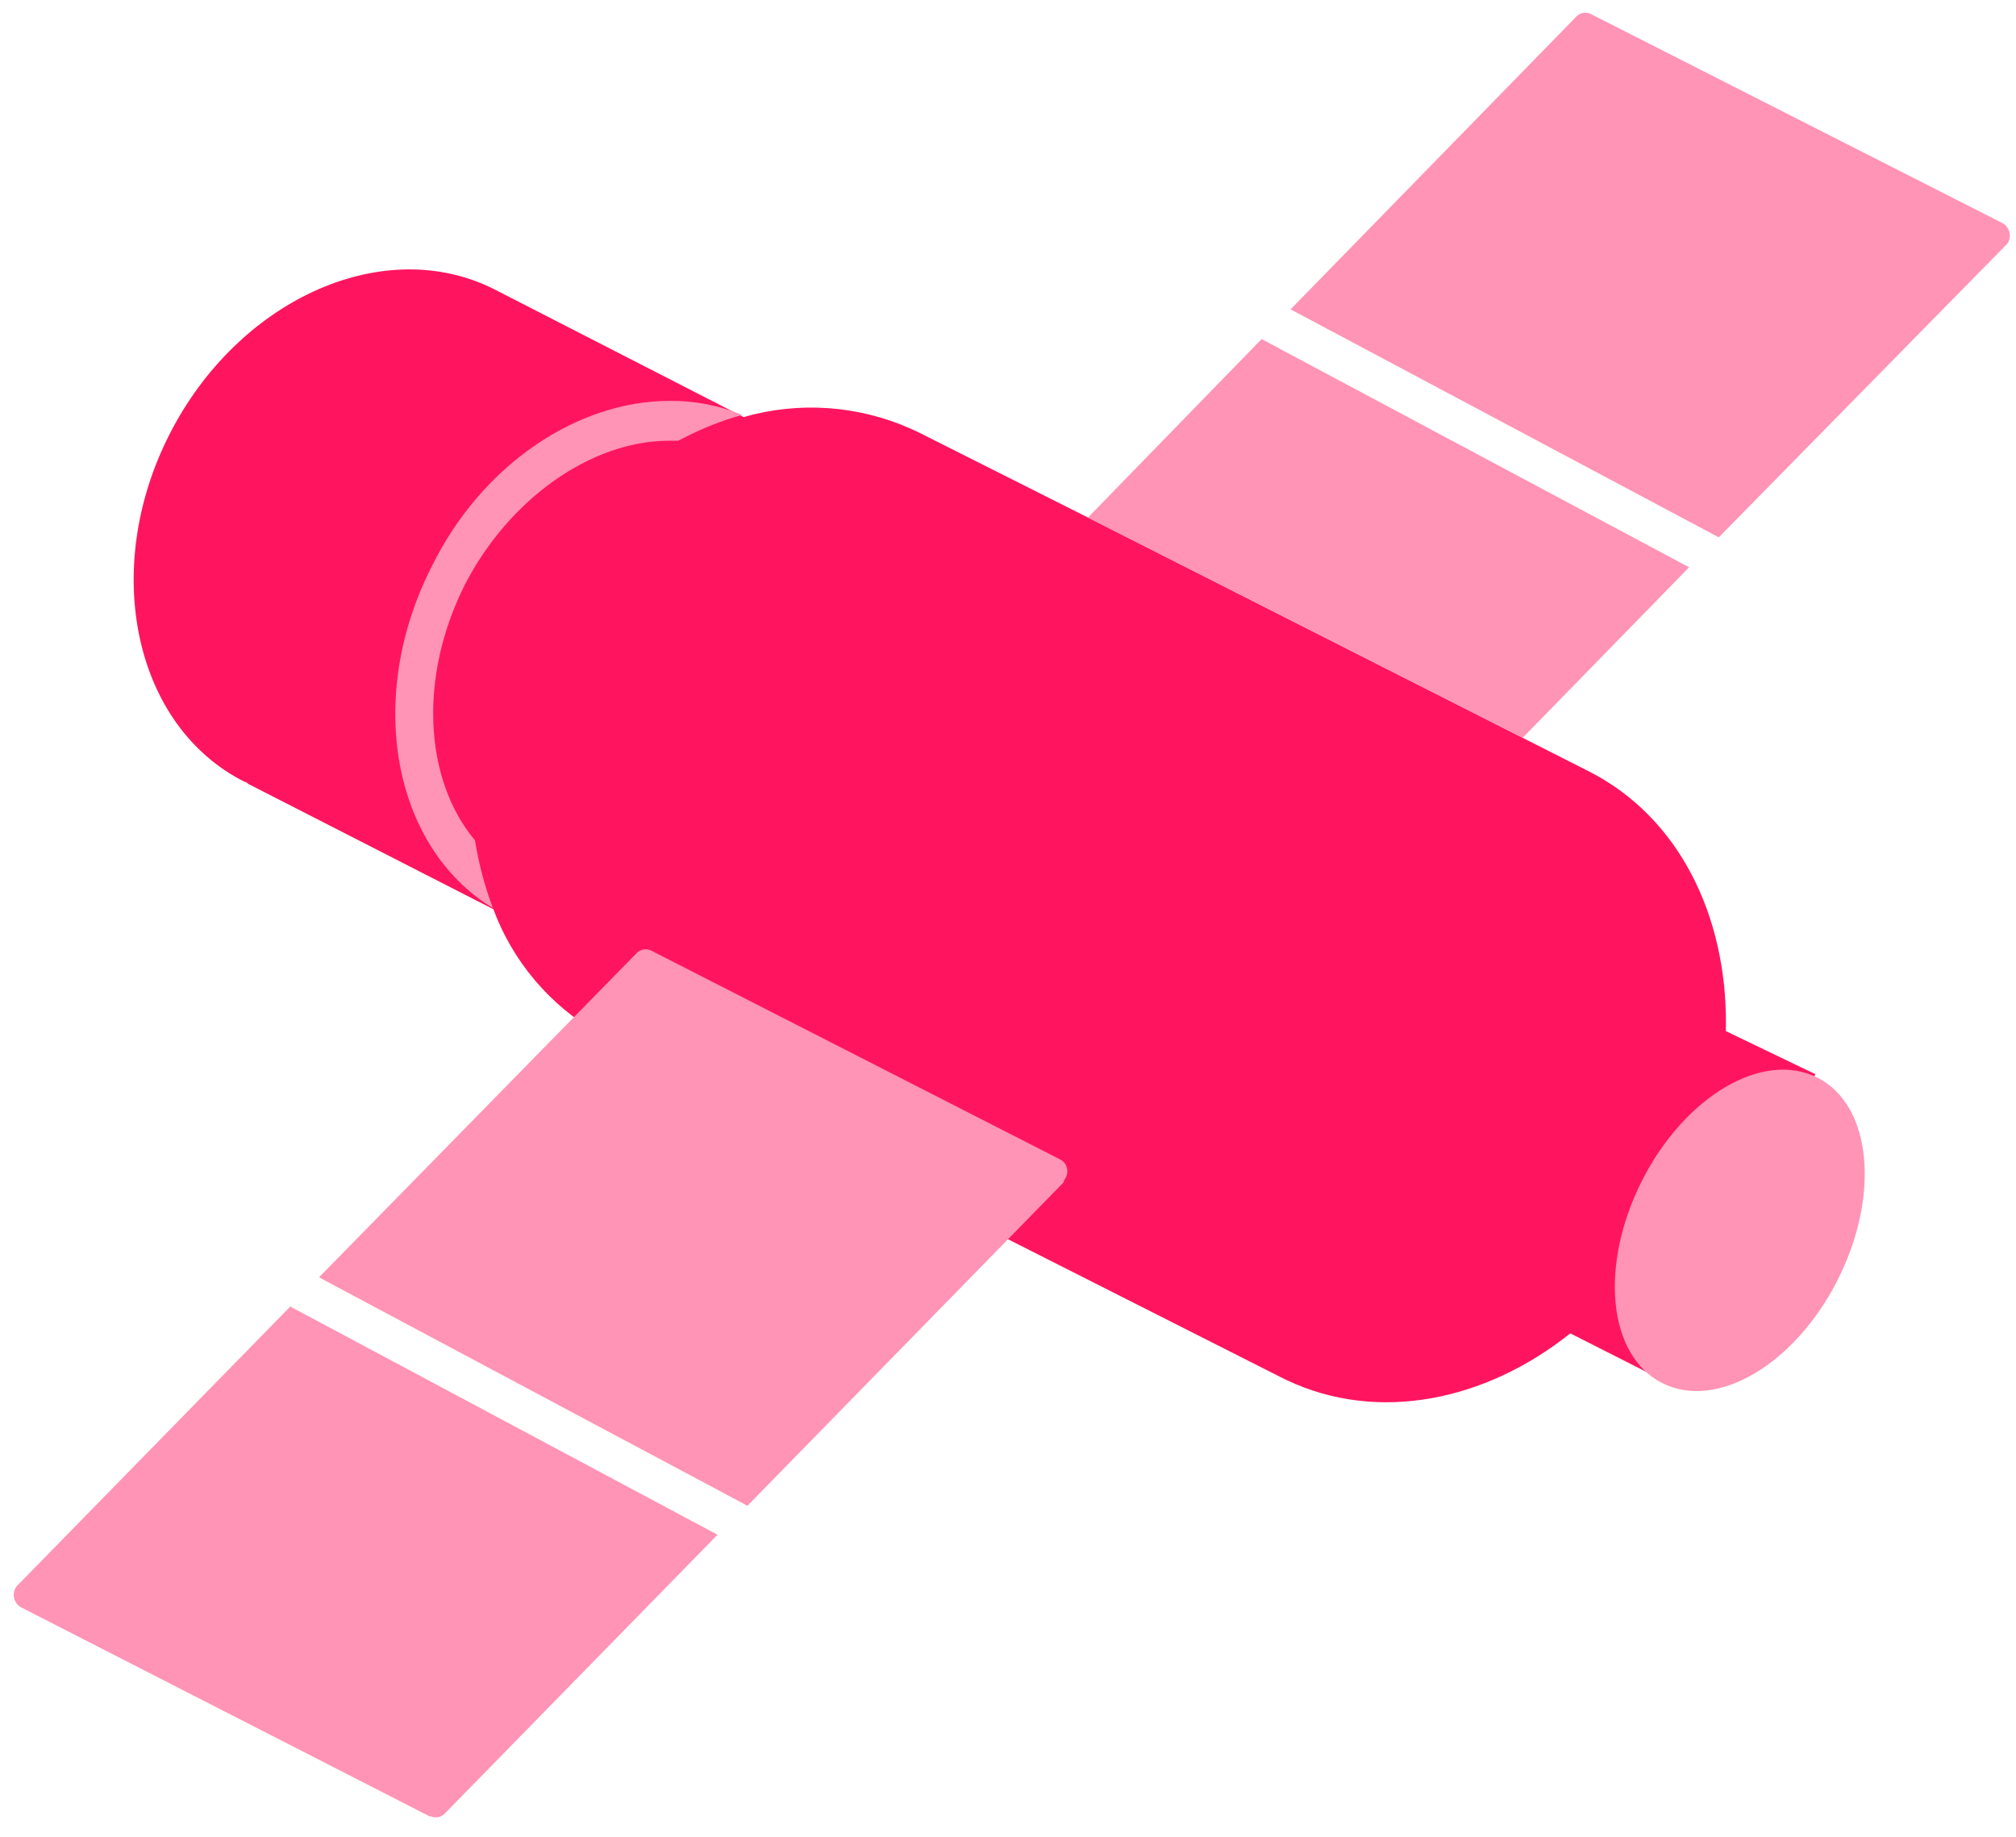
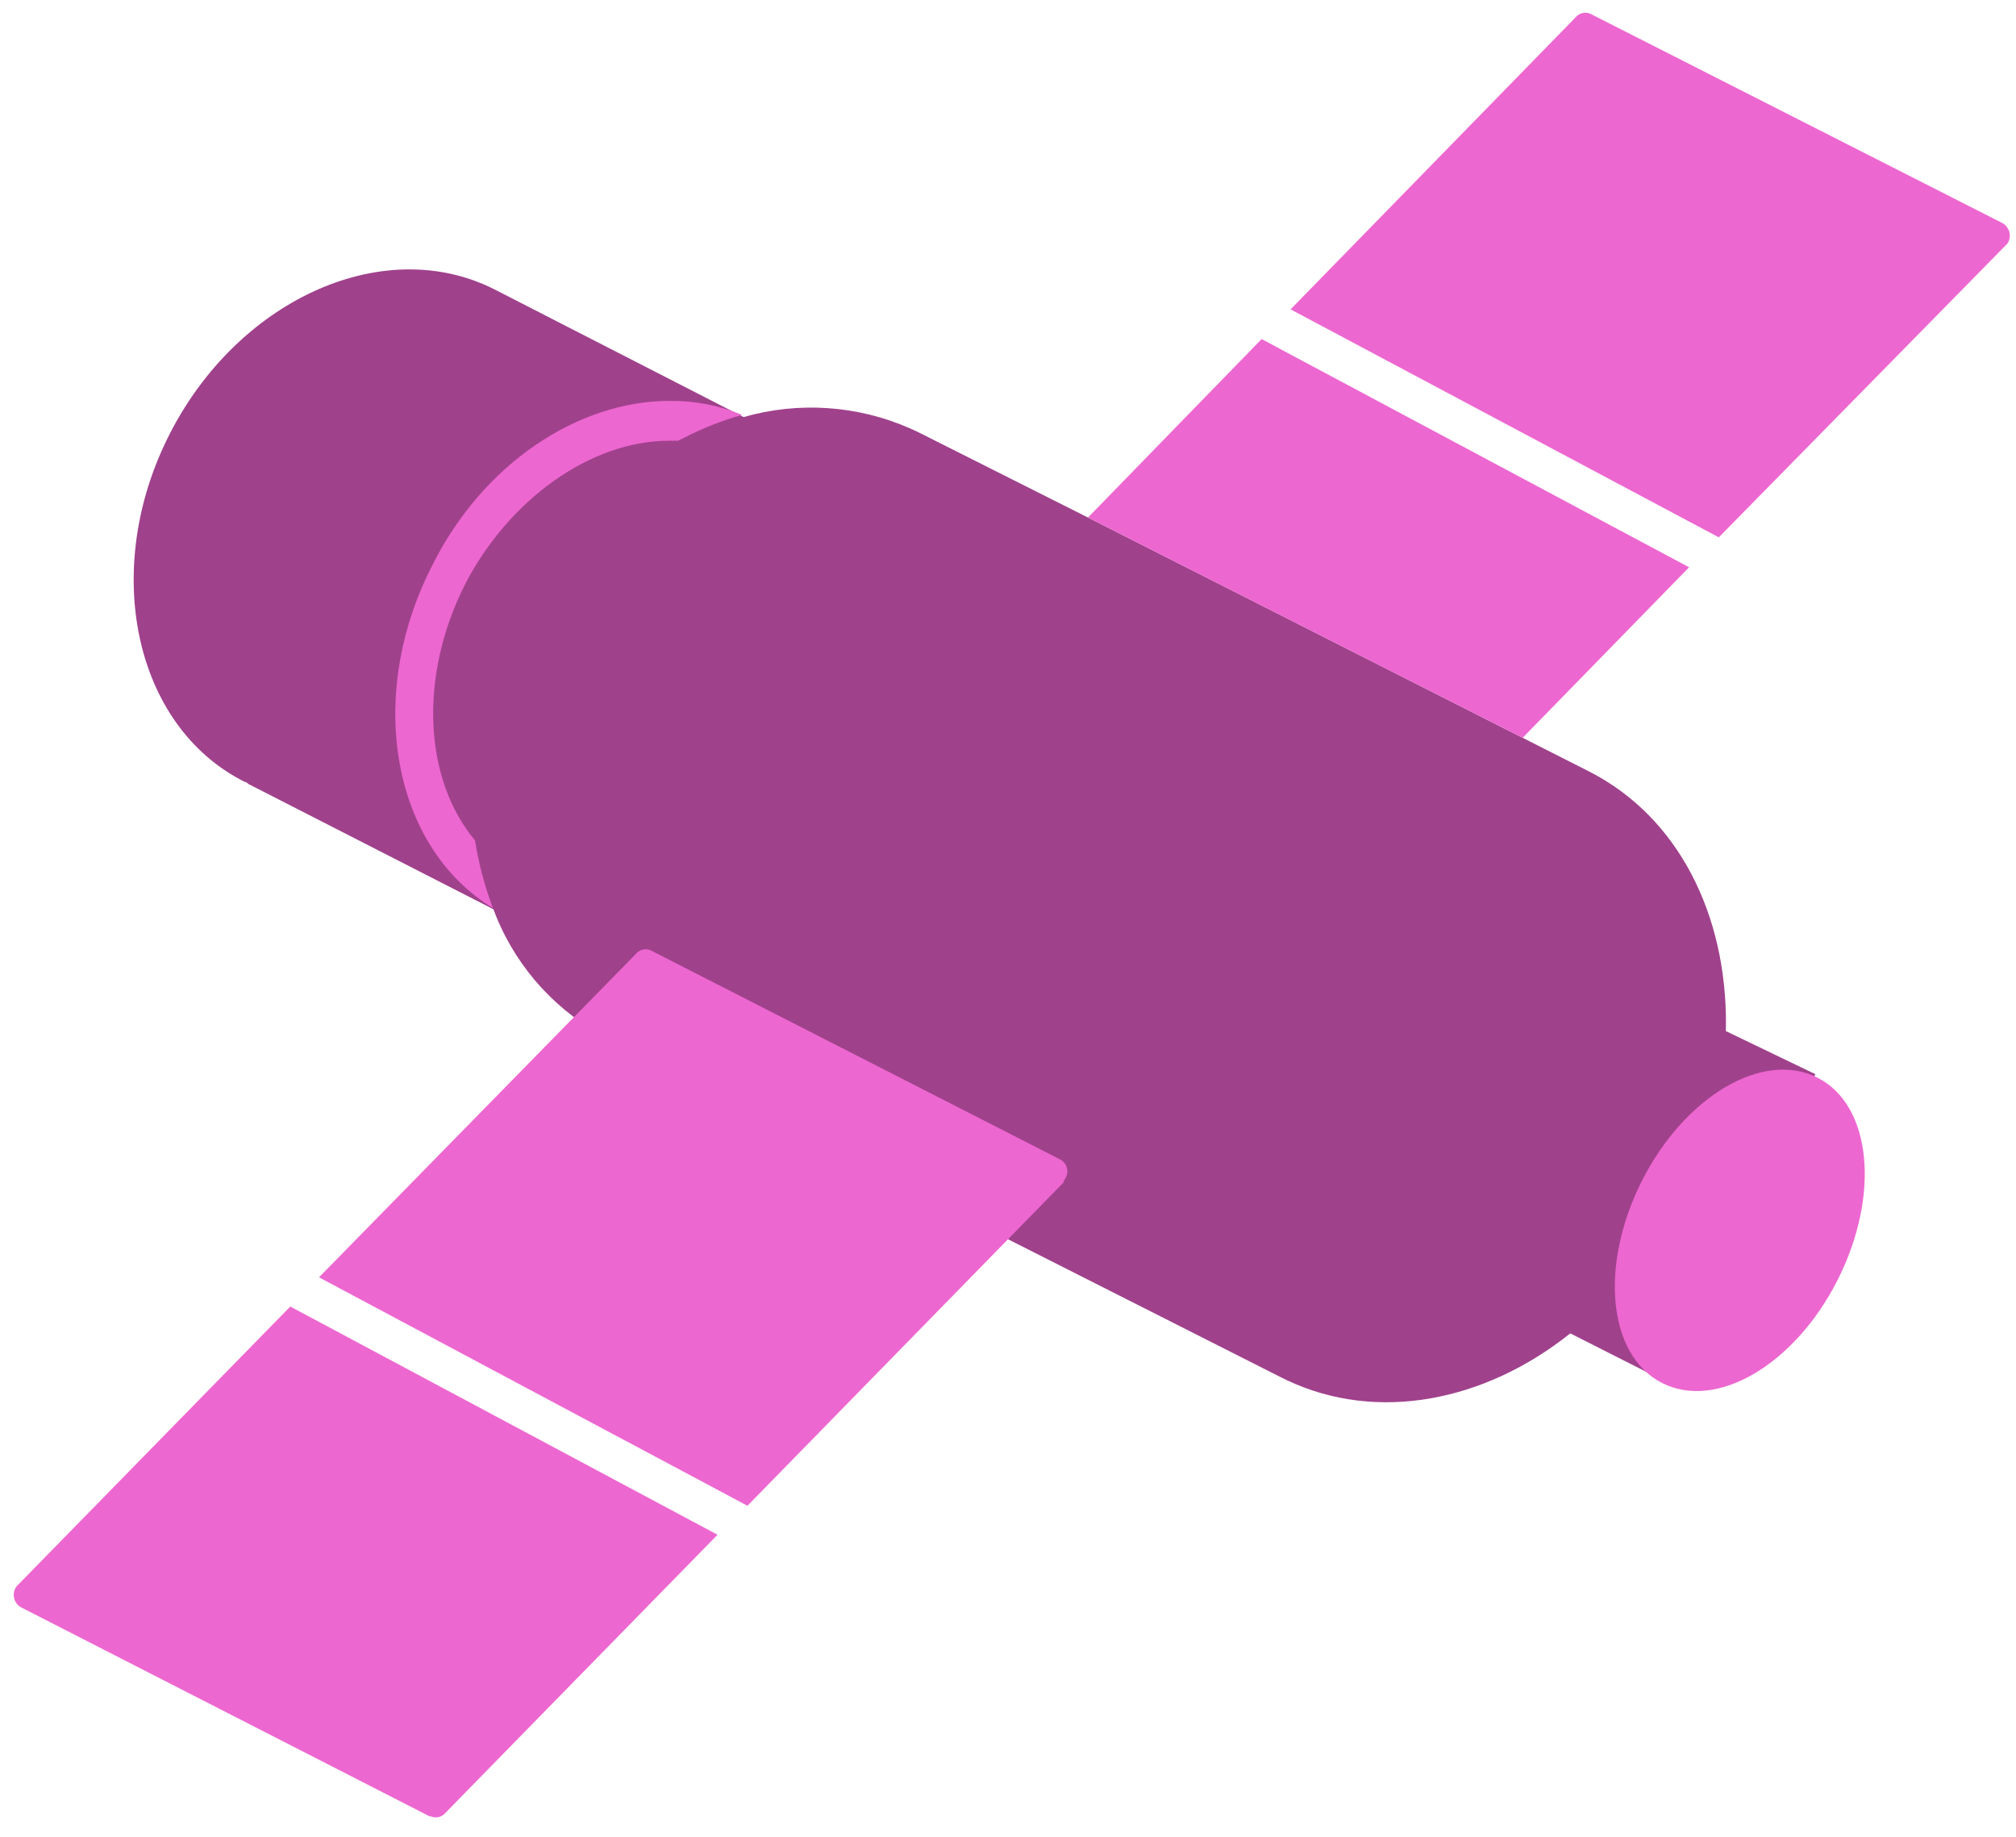
<svg xmlns="http://www.w3.org/2000/svg" width="101" height="92">
-   <path fill="#FF155F" d="M8.494 21.754c3.39-6.65 10.486-9.942 15.99-7.397l.283.137 12.487 6.4a12.293 12.293 0 0 1 8.344.57l.391.18 8.518 4.284 25.118 12.728c4.488 2.291 6.878 7.2 6.843 12.677l-.006.322 4.488 2.161-7.744 15.281L78.67 66.8c-4.273 3.41-9.652 4.485-14.18 2.355l-.339-.166L30.66 52.05a.181.181 0 0 1-.146 0 11.942 11.942 0 0 1-5.653-6.133l-.142-.365-12.28-6.279a.325.325 0 0 0-.154-.102l-.04-.007c-5.542-2.795-7.2-10.647-3.75-17.41Z" />
-   <path fill="#FF94B6" d="m14.544 65.456 21.403 11.433-13.624 13.926a.63.63 0 0 1-.738.182h-.06L1.065 80.53a.714.714 0 0 1-.23-1.062l13.709-14.013Zm17.953-17.88.099.033L53.09 58.075a.665.665 0 0 1 .34.843l-.05.1a.423.423 0 0 1-.084.134v.073l-15.85 16.212-21.464-11.445L31.857 47.79a.63.63 0 0 1 .64-.215Zm58.55 6.41c2.734 1.379 3.157 5.904 1.016 10.139-2.142 4.234-6.05 6.545-8.784 5.166-2.735-1.38-3.158-5.904-1.017-10.14 2.142-4.222 6.05-6.545 8.784-5.165ZM33.55 20.084a9.22 9.22 0 0 1 3.63.702c-1 .28-1.968.661-2.892 1.137l-.314.157h-.448c-3.944 0-8.034 2.952-10.224 7.187-2.347 4.646-2.056 9.788.496 12.837a17.39 17.39 0 0 0 .896 3.388c-5.021-3.049-6.413-10.538-3.061-17.12 2.54-5.142 7.332-8.288 11.917-8.288Zm29.655-3.098L84.622 28.42l-8.337 8.542-21.778-11.034 8.7-8.942ZM79.574.656l.1.033 20.604 10.466a.723.723 0 0 1 .35.943.508.508 0 0 1-.072.119L86.11 26.92 64.658 15.498 78.935.87a.63.63 0 0 1 .539-.23l.1.016Z" />
+   <path fill="#A0418C" d="M8.494 21.754c3.39-6.65 10.486-9.942 15.99-7.397l.283.137 12.487 6.4a12.293 12.293 0 0 1 8.344.57l.391.18 8.518 4.284 25.118 12.728c4.488 2.291 6.878 7.2 6.843 12.677l-.006.322 4.488 2.161-7.744 15.281L78.67 66.8c-4.273 3.41-9.652 4.485-14.18 2.355l-.339-.166L30.66 52.05a.181.181 0 0 1-.146 0 11.942 11.942 0 0 1-5.653-6.133l-.142-.365-12.28-6.279a.325.325 0 0 0-.154-.102l-.04-.007c-5.542-2.795-7.2-10.647-3.75-17.41Z" />
+   <path fill="#ED67D0" d="m14.544 65.456 21.403 11.433-13.624 13.926a.63.63 0 0 1-.738.182h-.06L1.065 80.53a.714.714 0 0 1-.23-1.062l13.709-14.013Zm17.953-17.88.099.033L53.09 58.075a.665.665 0 0 1 .34.843l-.05.1a.423.423 0 0 1-.084.134v.073l-15.85 16.212-21.464-11.445L31.857 47.79a.63.63 0 0 1 .64-.215Zm58.55 6.41c2.734 1.379 3.157 5.904 1.016 10.139-2.142 4.234-6.05 6.545-8.784 5.166-2.735-1.38-3.158-5.904-1.017-10.14 2.142-4.222 6.05-6.545 8.784-5.165ZM33.55 20.084a9.22 9.22 0 0 1 3.63.702c-1 .28-1.968.661-2.892 1.137l-.314.157h-.448c-3.944 0-8.034 2.952-10.224 7.187-2.347 4.646-2.056 9.788.496 12.837a17.39 17.39 0 0 0 .896 3.388c-5.021-3.049-6.413-10.538-3.061-17.12 2.54-5.142 7.332-8.288 11.917-8.288Zm29.655-3.098L84.622 28.42l-8.337 8.542-21.778-11.034 8.7-8.942ZM79.574.656l.1.033 20.604 10.466a.723.723 0 0 1 .35.943.508.508 0 0 1-.072.119L86.11 26.92 64.658 15.498 78.935.87a.63.63 0 0 1 .539-.23l.1.016Z" />
</svg>
